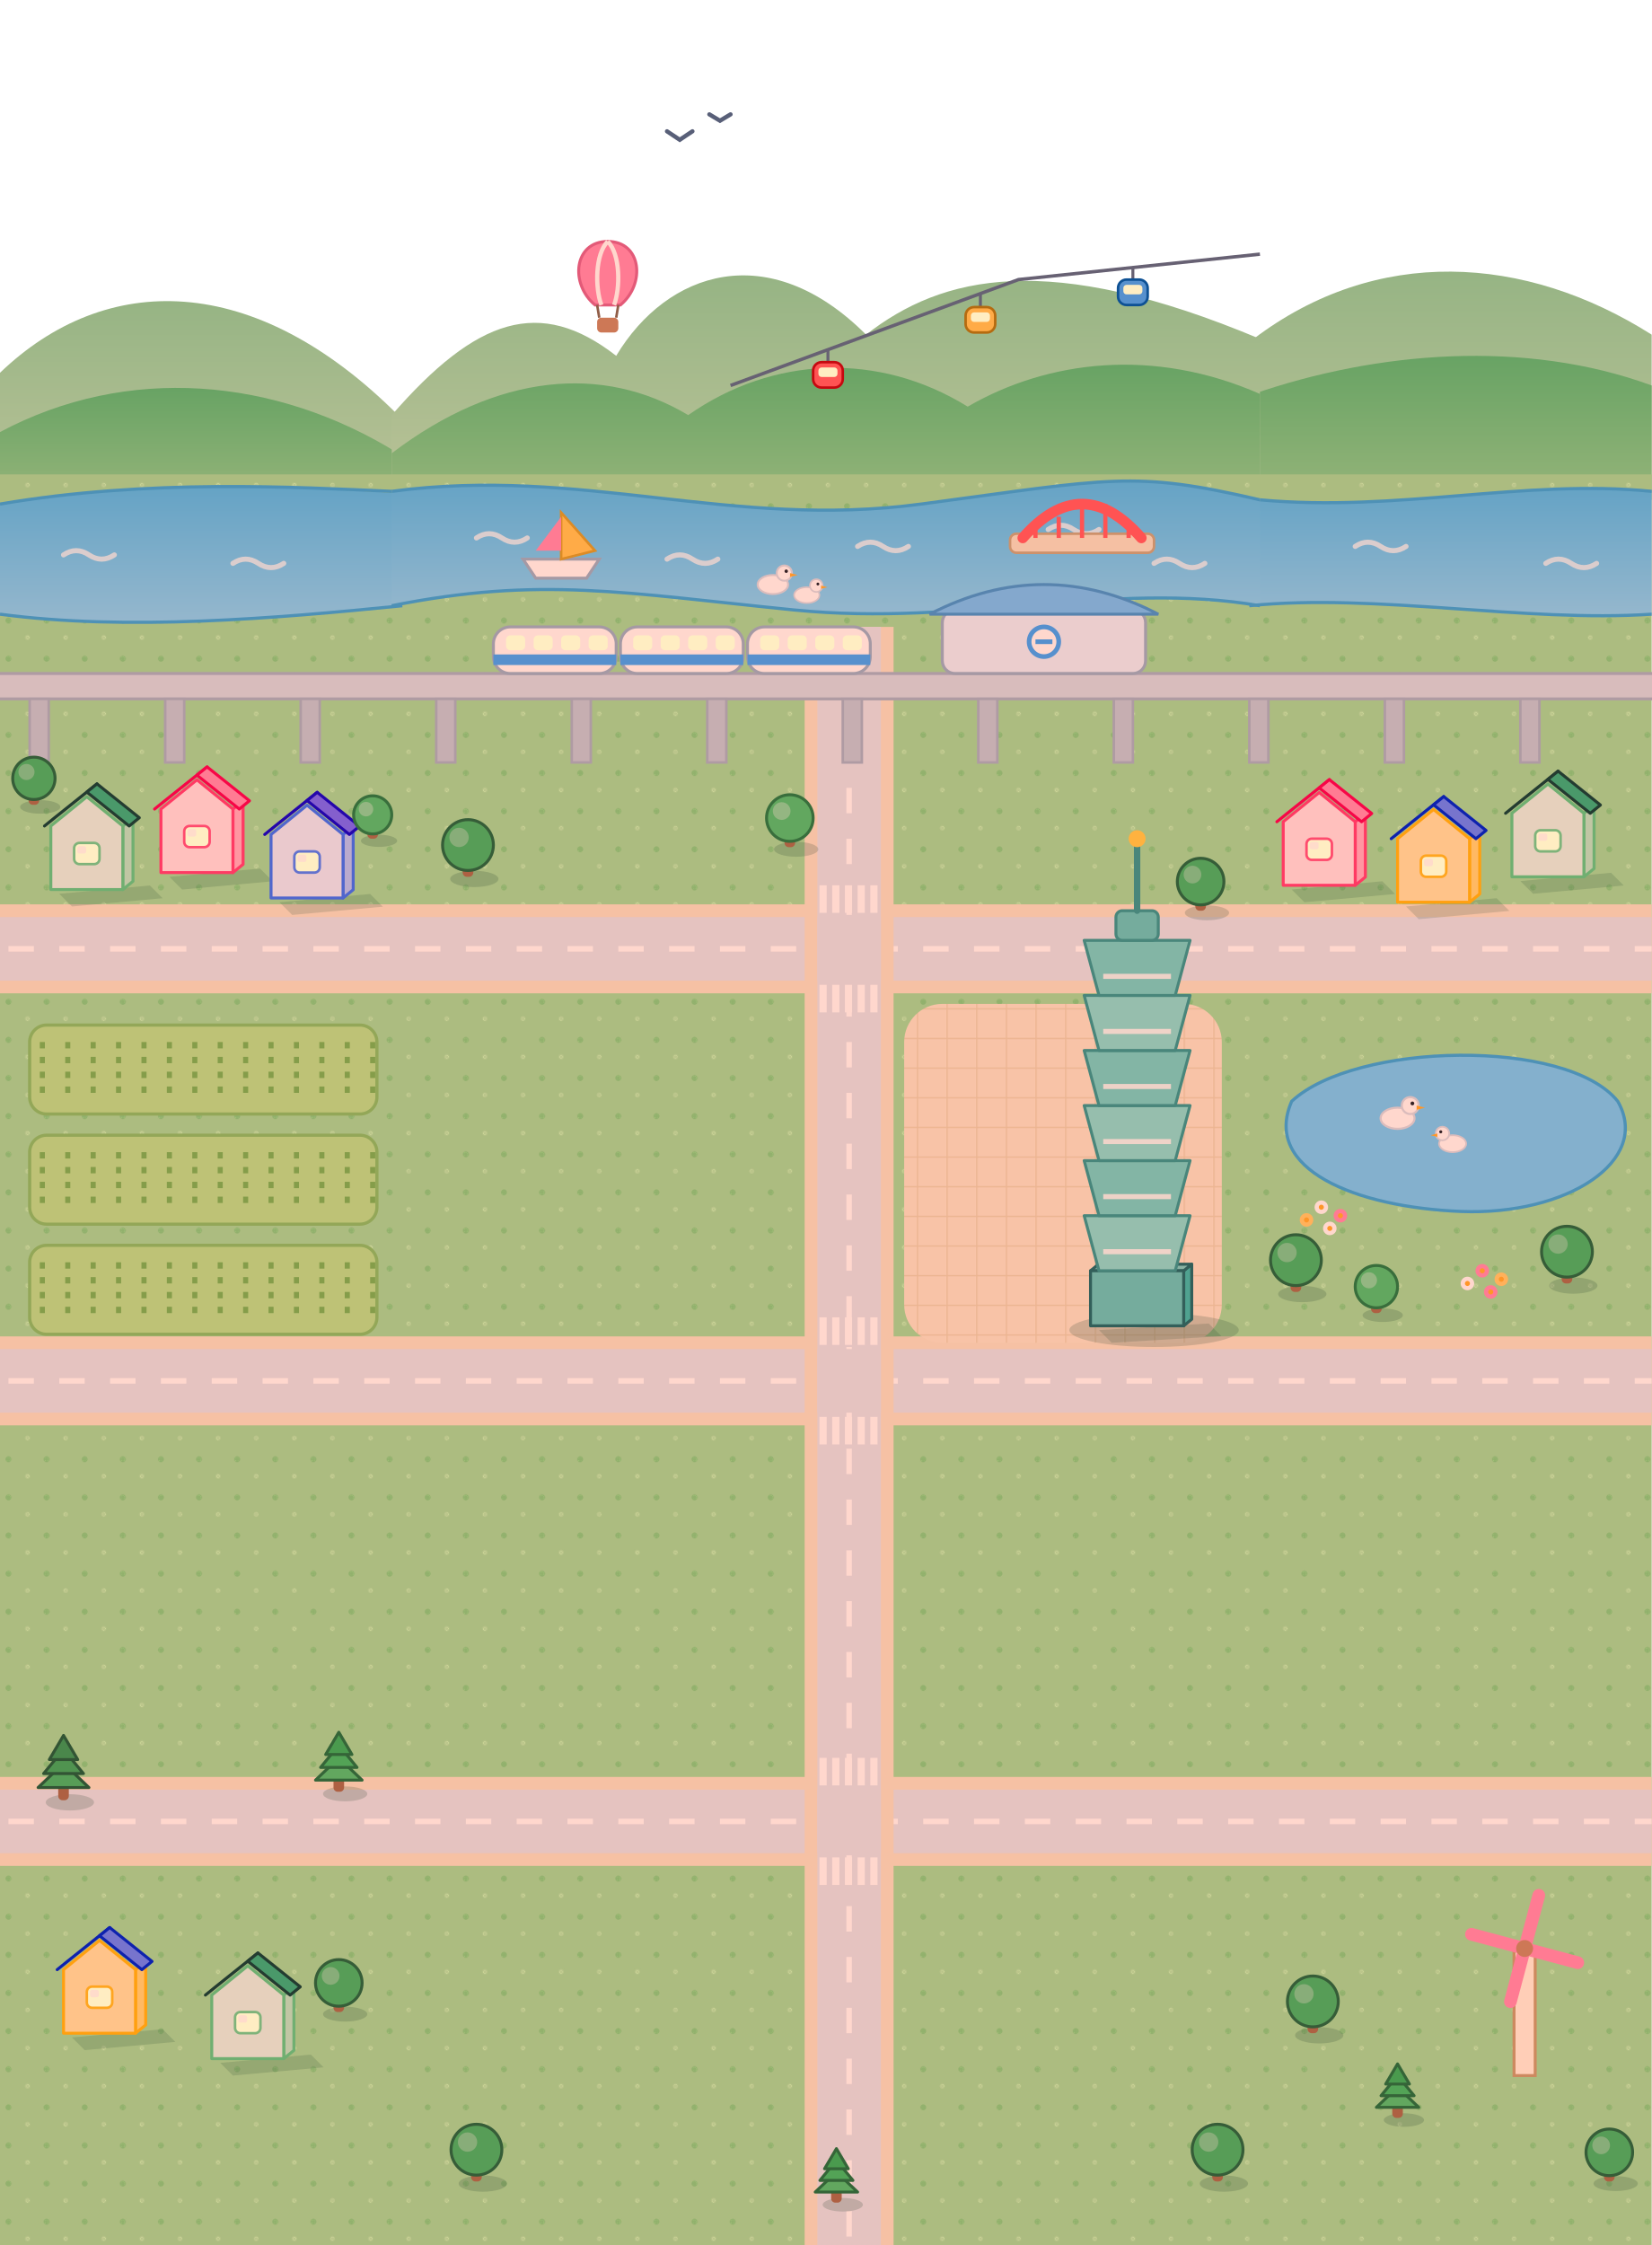
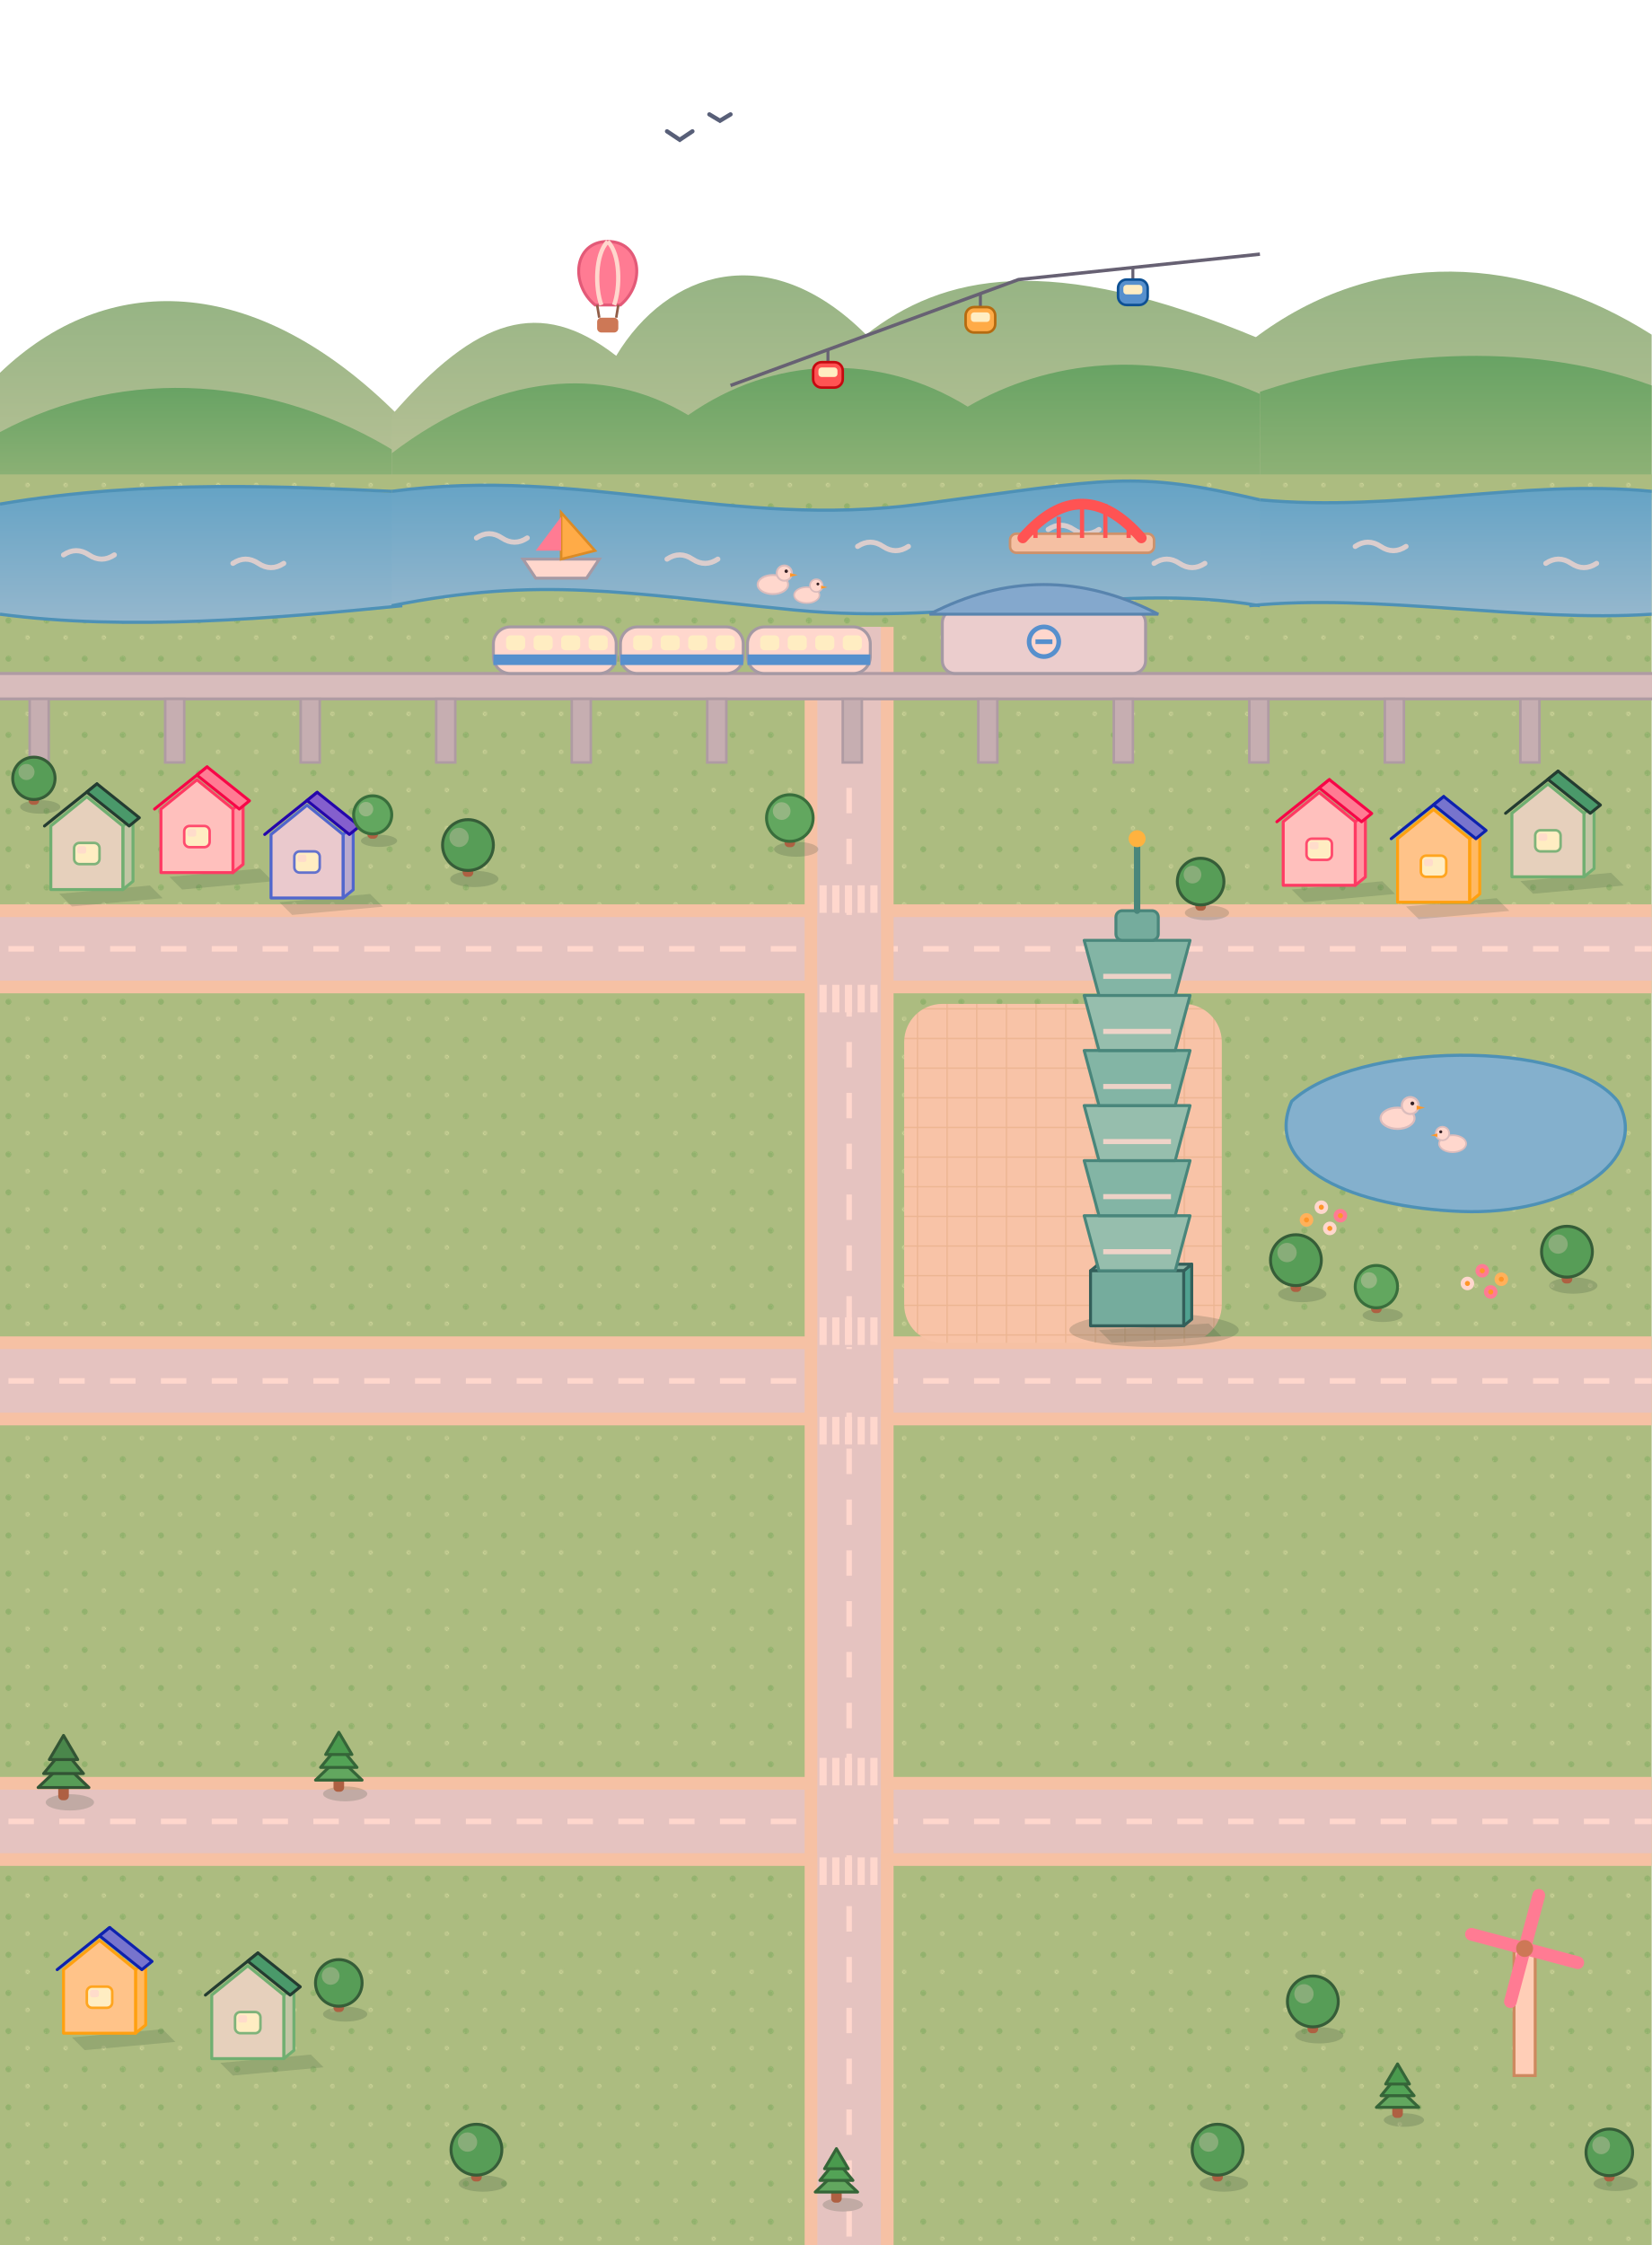
<svg xmlns="http://www.w3.org/2000/svg" width="780" height="1060" viewBox="0 0 780 1060">
  <defs>
    <linearGradient id="mtB" x1="0" y1="0" x2="0" y2="1">
      <stop offset="0" stop-color="#96B484" />
      <stop offset="1" stop-color="#BAC297" />
    </linearGradient>
    <linearGradient id="mtF" x1="0" y1="0" x2="0" y2="1">
      <stop offset="0" stop-color="#68A364" />
      <stop offset="1" stop-color="#95B479" />
    </linearGradient>
    <linearGradient id="river" x1="0" y1="0" x2="0" y2="1">
      <stop offset="0" stop-color="#65A3C5" />
      <stop offset="1" stop-color="#95B7CD" />
    </linearGradient>
    <pattern id="grassdots" width="18" height="18" patternUnits="userSpaceOnUse">
      <circle cx="4" cy="5" r="1.4" fill="#92B16D" />
      <circle cx="13" cy="13" r="1.2" fill="#BBC58B" />
    </pattern>
    <pattern id="tiles" width="14" height="14" patternUnits="userSpaceOnUse">
      <rect width="14" height="14" fill="#F8C3A7" />
      <path d="M0 0H14M0 0V14" stroke="#ECB592" stroke-width="1.2" />
    </pattern>
  </defs>
  <path d="M0 176 C 50 128, 120 128, 188 196 L188 232 L0 232 Z" fill="url(#mtB)" />
  <path d="M592 160 C 650 116, 720 120, 780 158 L780 232 L592 232 Z" fill="url(#mtB)" />
  <path d="M0 204 C 60 172, 130 178, 188 214 L188 236 L0 236 Z" fill="url(#mtF)" />
  <path d="M592 186 C 650 166, 720 160, 780 182 L780 236 L592 236 Z" fill="url(#mtF)" />
  <g transform="translate(195 0)">
    <path d="M-10 196 C 30 150, 60 140, 96 168 C 120 128, 168 112, 214 158 C 250 130, 300 118, 400 160 L400 230 L-10 230 Z" fill="url(#mtB)" />
    <path d="M-10 214 C 40 176, 90 172, 130 196 C 170 168, 220 166, 262 192 C 300 170, 350 164, 400 186 L400 236 L-10 236 Z" fill="url(#mtF)" />
    <path d="M150 182 L 286 132 L 400 120" stroke="#676173" stroke-width="1.6" fill="none" />
    <path d="M196 165 v6" stroke="#676173" stroke-width="1.4" />
    <rect x="189" y="171" width="14" height="12" rx="4" fill="#FF5353" stroke="#C50910" stroke-width="1.2" />
    <rect x="191.5" y="173.5" width="9" height="4.5" rx="1.5" fill="#FFEDC2" />
    <path d="M268 139 v6" stroke="#676173" stroke-width="1.4" />
    <rect x="261" y="145" width="14" height="12" rx="4" fill="#FFAB47" stroke="#B56B10" stroke-width="1.2" />
    <rect x="263.5" y="147.5" width="9" height="4.5" rx="1.5" fill="#FFEDC2" />
    <path d="M340 126 v6" stroke="#676173" stroke-width="1.4" />
    <rect x="333" y="132" width="14" height="12" rx="4" fill="#5790CD" stroke="#0E5194" stroke-width="1.2" />
    <rect x="335.5" y="134.5" width="9" height="4.5" rx="1.5" fill="#FFEDC2" />
    <path d="M120 62 l6 4 6-4 M140 54 l5 3 5-3" stroke="#585F78" stroke-width="2" fill="none" stroke-linecap="round" />
    <g transform="translate(92 140)">
      <path d="M0 -26 C 16 -26, 18 -6, 6 4 L -6 4 C -18 -6, -16 -26, 0 -26 Z" fill="#FF7B93" stroke="#E35A78" stroke-width="1.4" />
      <path d="M0 -26 C 6 -20, 6 -4, 3 4 M0 -26 C -6 -20, -6 -4, -3 4" stroke="#FFD7CD" stroke-width="2" fill="none" />
      <path d="M-5 4 L-4 10 M5 4 L4 10" stroke="#915D47" stroke-width="1.2" />
      <rect x="-5" y="10" width="10" height="7" rx="2" fill="#CD7856" />
    </g>
  </g>
  <rect x="0" y="224" width="780" height="836" fill="#ACBC80" />
  <rect x="0" y="224" width="780" height="836" fill="url(#grassdots)" />
  <path d="M0 238 C 70 226, 140 230, 190 233 L190 286 C 130 292, 60 298, 0 290 Z" fill="url(#river)" />
  <path d="M590 236 C 660 242, 720 226, 780 232 L780 290 C 720 294, 650 280, 590 286 Z" fill="url(#river)" />
  <g transform="translate(195 0)">
    <path d="M-10 232 C 80 220, 150 250, 240 238 S 340 222, 400 236 L400 286 C 330 274, 260 296, 180 288 S 60 272, -10 286 Z" fill="url(#river)" />
  </g>
  <path d="M0 238 C 70 226, 140 230, 185 232" stroke="#4E91B6" stroke-width="1.5" fill="none" />
  <path d="M595 236 C 660 242, 720 226, 780 232" stroke="#4E91B6" stroke-width="1.5" fill="none" />
  <g transform="translate(195 0)">
    <path d="M-10 232 C 80 220, 150 250, 240 238 S 340 222, 400 236" stroke="#4E91B6" stroke-width="1.5" fill="none" />
    <path d="M400 286 C 330 274, 260 296, 180 288 S 60 272, -10 286" stroke="#4E91B6" stroke-width="1.5" fill="none" />
  </g>
  <path d="M0 290 C 60 298, 130 292, 190 286" stroke="#4E91B6" stroke-width="1.5" fill="none" />
  <path d="M590 286 C 650 280, 720 294, 780 290" stroke="#4E91B6" stroke-width="1.5" fill="none" />
  <path d="M30 262 q6 -4 12 0 t12 0" stroke="#DBCDCD" stroke-width="2.4" fill="none" stroke-linecap="round" />
  <path d="M110 266 q6 -4 12 0 t12 0" stroke="#DBCDCD" stroke-width="2.4" fill="none" stroke-linecap="round" />
  <path d="M640 258 q6 -4 12 0 t12 0" stroke="#DBCDCD" stroke-width="2.4" fill="none" stroke-linecap="round" />
  <path d="M730 266 q6 -4 12 0 t12 0" stroke="#DBCDCD" stroke-width="2.4" fill="none" stroke-linecap="round" />
  <g transform="translate(195 0)">
    <path d="M30 254 q6 -4 12 0 t12 0" stroke="#DBCDCD" stroke-width="2.4" fill="none" stroke-linecap="round" />
    <path d="M120 264 q6 -4 12 0 t12 0" stroke="#DBCDCD" stroke-width="2.4" fill="none" stroke-linecap="round" />
    <path d="M210 258 q6 -4 12 0 t12 0" stroke="#DBCDCD" stroke-width="2.4" fill="none" stroke-linecap="round" />
    <path d="M300 250 q6 -4 12 0 t12 0" stroke="#DBCDCD" stroke-width="2.4" fill="none" stroke-linecap="round" />
    <path d="M350 266 q6 -4 12 0 t12 0" stroke="#DBCDCD" stroke-width="2.4" fill="none" stroke-linecap="round" />
    <g transform="translate(286 230)">
      <rect x="-4" y="22" width="68" height="9" rx="3" fill="#F5C0A3" stroke="#CD916B" stroke-width="1.2" />
      <path d="M2 24 Q30 -8 58 24" stroke="#FF5353" stroke-width="5" fill="none" stroke-linecap="round" />
      <path d="M8 24 V18" stroke="#FF5353" stroke-width="2" />
      <path d="M19 24 V14" stroke="#FF5353" stroke-width="2" />
      <path d="M30 24 V8" stroke="#FF5353" stroke-width="2" />
      <path d="M41 24 V8" stroke="#FF5353" stroke-width="2" />
      <path d="M52 24 V18" stroke="#FF5353" stroke-width="2" />
    </g>
    <g transform="translate(70 270)">
      <path d="M-18 -6 h36 l-6 9 h-24 z" fill="#FFD7CD" stroke="#A599A4" stroke-width="1.4" />
      <path d="M0 -6 V-28 L 16 -10 Z" fill="#FFAB47" stroke="#DC8B25" stroke-width="1.2" />
      <path d="M0 -26 L-12 -10 H0" fill="#FF7B93" />
    </g>
    <g transform="translate(170 276) scale(0.9 0.9)">
      <ellipse cx="0" cy="0" rx="8" ry="5" fill="#FFD7CD" stroke="#DBBCBC" stroke-width="1" />
      <circle cx="6" cy="-6" r="4" fill="#FFD7CD" stroke="#DBBCBC" stroke-width="1" />
      <path d="M9 -6 l4 1 -4 1 z" fill="#FF9628" />
      <circle cx="7" cy="-7" r="0.9" fill="#362125" />
    </g>
    <g transform="translate(186 281) scale(0.75 0.75)">
      <ellipse cx="0" cy="0" rx="8" ry="5" fill="#FFD7CD" stroke="#DBBCBC" stroke-width="1" />
      <circle cx="6" cy="-6" r="4" fill="#FFD7CD" stroke="#DBBCBC" stroke-width="1" />
      <path d="M9 -6 l4 1 -4 1 z" fill="#FF9628" />
      <circle cx="7" cy="-7" r="0.9" fill="#362125" />
    </g>
  </g>
  <rect x="0" y="427.0" width="780" height="42" fill="#F6C1A4" />
  <rect x="0" y="433.0" width="780" height="30" fill="#E5C3C0" />
  <path d="M4 448 H16 M28 448 H40 M52 448 H64 M76 448 H88 M100 448 H112 M124 448 H136 M148 448 H160 M172 448 H184 M196 448 H208 M220 448 H232 M244 448 H256 M268 448 H280 M292 448 H304 M316 448 H328 M340 448 H352 M364 448 H376 M388 448 H400 M412 448 H424 M436 448 H448 M460 448 H472 M484 448 H496 M508 448 H520 M532 448 H544 M556 448 H568 M580 448 H592 M604 448 H616 M628 448 H640 M652 448 H664 M676 448 H688 M700 448 H712 M724 448 H736 M748 448 H760 M772 448 H780" stroke="#FFD7CD" stroke-width="2.6" fill="none" />
  <rect x="0" y="631.0" width="780" height="42" fill="#F6C1A4" />
  <rect x="0" y="637.0" width="780" height="30" fill="#E5C3C0" />
  <path d="M4 652 H16 M28 652 H40 M52 652 H64 M76 652 H88 M100 652 H112 M124 652 H136 M148 652 H160 M172 652 H184 M196 652 H208 M220 652 H232 M244 652 H256 M268 652 H280 M292 652 H304 M316 652 H328 M340 652 H352 M364 652 H376 M388 652 H400 M412 652 H424 M436 652 H448 M460 652 H472 M484 652 H496 M508 652 H520 M532 652 H544 M556 652 H568 M580 652 H592 M604 652 H616 M628 652 H640 M652 652 H664 M676 652 H688 M700 652 H712 M724 652 H736 M748 652 H760 M772 652 H780" stroke="#FFD7CD" stroke-width="2.6" fill="none" />
  <rect x="0" y="839.0" width="780" height="42" fill="#F6C1A4" />
  <rect x="0" y="845.0" width="780" height="30" fill="#E5C3C0" />
  <path d="M4 860 H16 M28 860 H40 M52 860 H64 M76 860 H88 M100 860 H112 M124 860 H136 M148 860 H160 M172 860 H184 M196 860 H208 M220 860 H232 M244 860 H256 M268 860 H280 M292 860 H304 M316 860 H328 M340 860 H352 M364 860 H376 M388 860 H400 M412 860 H424 M436 860 H448 M460 860 H472 M484 860 H496 M508 860 H520 M532 860 H544 M556 860 H568 M580 860 H592 M604 860 H616 M628 860 H640 M652 860 H664 M676 860 H688 M700 860 H712 M724 860 H736 M748 860 H760 M772 860 H780" stroke="#FFD7CD" stroke-width="2.6" fill="none" />
  <rect x="380" y="296" width="42" height="764" fill="#F6C1A4" />
  <rect x="386" y="296" width="30" height="764" fill="#E5C3C0" />
  <path d="M401 300 V312 M401 324 V336 M401 348 V360 M401 372 V384 M401 396 V408 M401 420 V432 M401 444 V456 M401 468 V480 M401 492 V504 M401 516 V528 M401 540 V552 M401 564 V576 M401 588 V600 M401 612 V624 M401 636 V648 M401 660 V672 M401 684 V696 M401 708 V720 M401 732 V744 M401 756 V768 M401 780 V792 M401 804 V816 M401 828 V840 M401 852 V864 M401 876 V888 M401 900 V912 M401 924 V936 M401 948 V960 M401 972 V984 M401 996 V1008 M401 1020 V1032 M401 1044 V1056" stroke="#FFD7CD" stroke-width="2.6" fill="none" />
  <g transform="translate(195 0)">
    <rect x="191" y="433" width="30" height="30" fill="#E5C3C0" />
    <rect x="192" y="418" width="3.4" height="13" fill="#FFD7CD" />
    <rect x="192" y="465" width="3.4" height="13" fill="#FFD7CD" />
    <rect x="198" y="418" width="3.4" height="13" fill="#FFD7CD" />
    <rect x="198" y="465" width="3.4" height="13" fill="#FFD7CD" />
    <rect x="204" y="418" width="3.4" height="13" fill="#FFD7CD" />
    <rect x="204" y="465" width="3.4" height="13" fill="#FFD7CD" />
    <rect x="210" y="418" width="3.4" height="13" fill="#FFD7CD" />
    <rect x="210" y="465" width="3.4" height="13" fill="#FFD7CD" />
    <rect x="216" y="418" width="3.4" height="13" fill="#FFD7CD" />
    <rect x="216" y="465" width="3.4" height="13" fill="#FFD7CD" />
    <rect x="191" y="637" width="30" height="30" fill="#E5C3C0" />
    <rect x="192" y="622" width="3.4" height="13" fill="#FFD7CD" />
    <rect x="192" y="669" width="3.4" height="13" fill="#FFD7CD" />
    <rect x="198" y="622" width="3.4" height="13" fill="#FFD7CD" />
    <rect x="198" y="669" width="3.4" height="13" fill="#FFD7CD" />
    <rect x="204" y="622" width="3.4" height="13" fill="#FFD7CD" />
    <rect x="204" y="669" width="3.4" height="13" fill="#FFD7CD" />
    <rect x="210" y="622" width="3.4" height="13" fill="#FFD7CD" />
    <rect x="210" y="669" width="3.4" height="13" fill="#FFD7CD" />
    <rect x="216" y="622" width="3.4" height="13" fill="#FFD7CD" />
    <rect x="216" y="669" width="3.4" height="13" fill="#FFD7CD" />
    <rect x="191" y="845" width="30" height="30" fill="#E5C3C0" />
    <rect x="192" y="830" width="3.4" height="13" fill="#FFD7CD" />
    <rect x="192" y="877" width="3.4" height="13" fill="#FFD7CD" />
    <rect x="198" y="830" width="3.4" height="13" fill="#FFD7CD" />
    <rect x="198" y="877" width="3.4" height="13" fill="#FFD7CD" />
    <rect x="204" y="830" width="3.4" height="13" fill="#FFD7CD" />
    <rect x="204" y="877" width="3.4" height="13" fill="#FFD7CD" />
    <rect x="210" y="830" width="3.4" height="13" fill="#FFD7CD" />
    <rect x="210" y="877" width="3.4" height="13" fill="#FFD7CD" />
    <rect x="216" y="830" width="3.4" height="13" fill="#FFD7CD" />
    <rect x="216" y="877" width="3.4" height="13" fill="#FFD7CD" />
    <rect x="232" y="474" width="150" height="160" rx="18" fill="url(#tiles)" />
  </g>
  <rect x="-10" y="318" width="800" height="12" rx="3" fill="#D8BCBC" stroke="#AF9BA3" stroke-width="1.4" />
  <rect x="14" y="330" width="9" height="30" fill="#C6AEB1" stroke="#AF9BA3" stroke-width="1.2" />
  <rect x="78" y="330" width="9" height="30" fill="#C6AEB1" stroke="#AF9BA3" stroke-width="1.2" />
  <rect x="142" y="330" width="9" height="30" fill="#C6AEB1" stroke="#AF9BA3" stroke-width="1.2" />
  <rect x="206" y="330" width="9" height="30" fill="#C6AEB1" stroke="#AF9BA3" stroke-width="1.2" />
  <rect x="270" y="330" width="9" height="30" fill="#C6AEB1" stroke="#AF9BA3" stroke-width="1.2" />
  <rect x="334" y="330" width="9" height="30" fill="#C6AEB1" stroke="#AF9BA3" stroke-width="1.2" />
  <rect x="398" y="330" width="9" height="30" fill="#C6AEB1" stroke="#AF9BA3" stroke-width="1.2" />
  <rect x="462" y="330" width="9" height="30" fill="#C6AEB1" stroke="#AF9BA3" stroke-width="1.2" />
  <rect x="526" y="330" width="9" height="30" fill="#C6AEB1" stroke="#AF9BA3" stroke-width="1.2" />
  <rect x="590" y="330" width="9" height="30" fill="#C6AEB1" stroke="#AF9BA3" stroke-width="1.2" />
  <rect x="654" y="330" width="9" height="30" fill="#C6AEB1" stroke="#AF9BA3" stroke-width="1.2" />
  <rect x="718" y="330" width="9" height="30" fill="#C6AEB1" stroke="#AF9BA3" stroke-width="1.2" />
  <g transform="translate(195 0)">
    <rect x="38" y="296" width="58" height="22" rx="8" fill="#FFD7CD" stroke="#A599A4" stroke-width="1.4" />
    <rect x="38" y="309" width="58" height="5" fill="#5790CD" />
    <rect x="44" y="300" width="9" height="7" rx="2" fill="#FFEDC2" />
    <rect x="57" y="300" width="9" height="7" rx="2" fill="#FFEDC2" />
    <rect x="70" y="300" width="9" height="7" rx="2" fill="#FFEDC2" />
    <rect x="83" y="300" width="9" height="7" rx="2" fill="#FFEDC2" />
    <rect x="98" y="296" width="58" height="22" rx="8" fill="#FFD7CD" stroke="#A599A4" stroke-width="1.4" />
    <rect x="98" y="309" width="58" height="5" fill="#5790CD" />
    <rect x="104" y="300" width="9" height="7" rx="2" fill="#FFEDC2" />
    <rect x="117" y="300" width="9" height="7" rx="2" fill="#FFEDC2" />
    <rect x="130" y="300" width="9" height="7" rx="2" fill="#FFEDC2" />
    <rect x="143" y="300" width="9" height="7" rx="2" fill="#FFEDC2" />
    <rect x="158" y="296" width="58" height="22" rx="8" fill="#FFD7CD" stroke="#A599A4" stroke-width="1.4" />
    <rect x="158" y="309" width="58" height="5" fill="#5790CD" />
    <rect x="164" y="300" width="9" height="7" rx="2" fill="#FFEDC2" />
    <rect x="177" y="300" width="9" height="7" rx="2" fill="#FFEDC2" />
    <rect x="190" y="300" width="9" height="7" rx="2" fill="#FFEDC2" />
    <rect x="203" y="300" width="9" height="7" rx="2" fill="#FFEDC2" />
    <rect x="250" y="288" width="96" height="30" rx="6" fill="#EBCDCD" stroke="#A599A4" stroke-width="1.4" />
    <path d="M244 290 Q298 262 352 290 Z" fill="#84A8CD" stroke="#5884AE" stroke-width="1.4" />
    <circle cx="298" cy="303" r="7" fill="#FFD7CD" stroke="#5790CD" stroke-width="2.2" />
    <path d="M294 303 h8" stroke="#5790CD" stroke-width="2.2" />
  </g>
  <g transform="translate(195 0)">
    <ellipse cx="29" cy="415" rx="11.4" ry="3.84" fill="rgba(30,60,40,.18)" />
    <rect x="23.5" y="403.2" width="5" height="10.8" rx="2" fill="#AE6042" />
    <circle cx="26" cy="399.0" r="12" fill="#579D57" stroke="#365D38" stroke-width="1.4" />
    <circle cx="21.8" cy="395.4" r="4.56" fill="#88AD79" />
    <ellipse cx="181" cy="401" rx="10.45" ry="3.52" fill="rgba(30,60,40,.18)" />
    <rect x="175.5" y="390.1" width="5" height="9.9" rx="2" fill="#AE6042" />
    <circle cx="178" cy="386.25" r="11" fill="#62A75F" stroke="#396E3C" stroke-width="1.4" />
    <circle cx="174.15" cy="382.95" r="4.18" fill="#94B682" />
    <ellipse cx="375" cy="431" rx="10.45" ry="3.52" fill="rgba(30,60,40,.18)" />
    <rect x="369.5" y="420.1" width="5" height="9.9" rx="2" fill="#AE6042" />
    <circle cx="372" cy="416.25" r="11" fill="#579D57" stroke="#365D38" stroke-width="1.4" />
    <circle cx="368.15" cy="412.95" r="4.18" fill="#88AD79" />
    <g transform="translate(320 626) scale(1.0) translate(-320 -626)">
      <ellipse cx="350" cy="628" rx="40" ry="8" fill="rgba(30,60,40,.18)" />
      <polygon points="324.0,628.0 375.8,624.9 381.8,630.9 330.0,634.0" fill="rgba(30,60,40,.16)" />
      <polygon points="364.0,626.0 367.8,622.9 367.8,596.9 364.0,600.0" fill="#50A290" stroke="#335F5A" stroke-width="1.4" stroke-linejoin="round" />
      <polygon points="320.0,600.0 364.0,600.0 367.8,596.9 323.8,596.9" fill="#8AB3A4" stroke="#335F5A" stroke-width="1.4" stroke-linejoin="round" />
      <polygon points="320.0,626.0 364.0,626.0 364.0,600.0 320.0,600.0" fill="#75AC9D" stroke="#335F5A" stroke-width="1.4" stroke-linejoin="round" />
      <polygon points="324.0,600.0 360.0,600.0 367.0,574.0 317.0,574.0" fill="#96BEAD" stroke="#49867B" stroke-width="1.4" stroke-linejoin="round" />
      <path d="M326 591 H358" stroke="#FFD7CD" stroke-width="2.4" opacity=".85" />
      <polygon points="324.0,574.0 360.0,574.0 367.0,548.0 317.0,548.0" fill="#83B5A5" stroke="#49867B" stroke-width="1.4" stroke-linejoin="round" />
      <path d="M326 565 H358" stroke="#FFD7CD" stroke-width="2.4" opacity=".85" />
      <polygon points="324.0,548.0 360.0,548.0 367.0,522.0 317.0,522.0" fill="#96BEAD" stroke="#49867B" stroke-width="1.4" stroke-linejoin="round" />
      <path d="M326 539 H358" stroke="#FFD7CD" stroke-width="2.4" opacity=".85" />
      <polygon points="324.0,522.0 360.0,522.0 367.0,496.0 317.0,496.0" fill="#83B5A5" stroke="#49867B" stroke-width="1.4" stroke-linejoin="round" />
      <path d="M326 513 H358" stroke="#FFD7CD" stroke-width="2.4" opacity=".85" />
      <polygon points="324.0,496.0 360.0,496.0 367.0,470.0 317.0,470.0" fill="#96BEAD" stroke="#49867B" stroke-width="1.4" stroke-linejoin="round" />
      <path d="M326 487 H358" stroke="#FFD7CD" stroke-width="2.4" opacity=".85" />
      <polygon points="324.0,470.0 360.0,470.0 367.0,444.0 317.0,444.0" fill="#83B5A5" stroke="#49867B" stroke-width="1.4" stroke-linejoin="round" />
      <path d="M326 461 H358" stroke="#FFD7CD" stroke-width="2.4" opacity=".85" />
      <rect x="332" y="430" width="20" height="14" rx="3" fill="#75AC9D" stroke="#49867B" stroke-width="1.4" />
      <path d="M342 430 V398" stroke="#49867B" stroke-width="3" stroke-linecap="round" />
      <circle cx="342" cy="396" r="4" fill="#FFB23F" />
    </g>
    <ellipse cx="33" cy="1031" rx="11.4" ry="3.84" fill="rgba(30,60,40,.18)" />
    <rect x="27.5" y="1019.2" width="5" height="10.8" rx="2" fill="#AE6042" />
    <circle cx="30" cy="1015.0" r="12" fill="#579D57" stroke="#365D38" stroke-width="1.4" />
    <circle cx="25.8" cy="1011.4" r="4.56" fill="#88AD79" />
    <ellipse cx="203" cy="1041" rx="9.5" ry="3.2" fill="rgba(30,60,40,.18)" />
    <rect x="197.5" y="1034.0" width="5" height="6.0" rx="2" fill="#AE6042" />
    <polygon points="190.0,1035.0 210.0,1035.0 200.0,1025.5" fill="#62A75F" stroke="#356538" stroke-width="1.4" stroke-linejoin="round" />
    <polygon points="192.2,1029.5 207.8,1029.5 200.0,1020.0" fill="#53A356" stroke="#356538" stroke-width="1.4" stroke-linejoin="round" />
    <polygon points="194.4,1024.0 205.6,1024.0 200.0,1014.5" fill="#4A9A4E" stroke="#356538" stroke-width="1.4" stroke-linejoin="round" />
    <ellipse cx="383" cy="1031" rx="11.4" ry="3.84" fill="rgba(30,60,40,.18)" />
    <rect x="377.5" y="1019.2" width="5" height="10.8" rx="2" fill="#AE6042" />
    <circle cx="380" cy="1015.0" r="12" fill="#579D57" stroke="#365D38" stroke-width="1.4" />
    <circle cx="375.8" cy="1011.4" r="4.56" fill="#88AD79" />
  </g>
  <polygon points="28.0,422.0 70.8,418.1 76.8,424.1 34.0,428.0" fill="rgba(30,60,40,.16)" />
  <polygon points="58.0,420.0 62.8,416.1 62.8,386.1 58.0,390.0" fill="#C1C6A4" stroke="#70AF71" stroke-width="1.4" stroke-linejoin="round" />
  <polygon points="21.0,390.0 41.0,374.0 45.8,370.1 25.8,386.1" fill="#3B7453" stroke="#243C31" stroke-width="1.4" stroke-linejoin="round" />
  <polygon points="41.0,374.0 61.0,390.0 65.8,386.1 45.8,370.1" fill="#4A996A" stroke="#243C31" stroke-width="1.4" stroke-linejoin="round" />
  <polygon points="24.0,420.0 58.0,420.0 58.0,390.0 41.0,376.2 24.0,390.0" fill="#E6D0BC" stroke="#70AF71" stroke-width="1.4" stroke-linejoin="round" />
  <rect x="35.0" y="398" width="12" height="10" rx="2.5" fill="#FFEDC2" stroke="#7FB37A" stroke-width="1.2" />
  <rect x="36.5" y="399.5" width="4.2" height="3.5" rx="1" fill="#FFD7CD" opacity=".75" />
  <polygon points="80.0,414.0 122.8,410.1 128.8,416.1 86.0,420.0" fill="rgba(30,60,40,.16)" />
  <polygon points="110.0,412.0 114.8,408.1 114.8,378.1 110.0,382.0" fill="#FF96A1" stroke="#FF3A63" stroke-width="1.4" stroke-linejoin="round" />
  <polygon points="73.0,382.0 93.0,366.0 97.8,362.1 77.8,378.1" fill="#FF4973" stroke="#F70647" stroke-width="1.4" stroke-linejoin="round" />
  <polygon points="93.0,366.0 113.0,382.0 117.8,378.1 97.8,362.1" fill="#FF7B93" stroke="#F70647" stroke-width="1.4" stroke-linejoin="round" />
  <polygon points="76.0,412.0 110.0,412.0 110.0,382.0 93.0,368.2 76.0,382.0" fill="#FFC0BD" stroke="#FF3A63" stroke-width="1.4" stroke-linejoin="round" />
  <rect x="87.0" y="390" width="12" height="10" rx="2.5" fill="#FFEDC2" stroke="#FF4B6E" stroke-width="1.2" />
  <rect x="88.5" y="391.5" width="4.2" height="3.5" rx="1" fill="#FFD7CD" opacity=".75" />
  <polygon points="132.0,426.0 174.8,422.1 180.8,428.1 138.0,432.0" fill="rgba(30,60,40,.16)" />
  <polygon points="162.0,424.0 166.8,420.1 166.8,390.1 162.0,394.0" fill="#BAAACD" stroke="#5066CD" stroke-width="1.4" stroke-linejoin="round" />
  <polygon points="125.0,394.0 145.0,378.0 149.8,374.1 129.8,390.1" fill="#502DCD" stroke="#2406AB" stroke-width="1.4" stroke-linejoin="round" />
  <polygon points="145.0,378.0 165.0,394.0 169.8,390.1 149.8,374.1" fill="#845FCD" stroke="#2406AB" stroke-width="1.4" stroke-linejoin="round" />
  <polygon points="128.0,424.0 162.0,424.0 162.0,394.0 145.0,380.2 128.0,394.0" fill="#EAC9CD" stroke="#5066CD" stroke-width="1.4" stroke-linejoin="round" />
  <rect x="139.0" y="402" width="12" height="10" rx="2.5" fill="#FFEDC2" stroke="#6372CD" stroke-width="1.2" />
  <rect x="140.5" y="403.5" width="4.2" height="3.5" rx="1" fill="#FFD7CD" opacity=".75" />
  <ellipse cx="19" cy="381" rx="9.5" ry="3.2" fill="rgba(30,60,40,.18)" />
  <rect x="13.5" y="371.0" width="5" height="9.0" rx="2" fill="#AE6042" />
  <circle cx="16" cy="367.5" r="10" fill="#579D57" stroke="#365D38" stroke-width="1.4" />
  <circle cx="12.5" cy="364.5" r="3.8" fill="#88AD79" />
  <ellipse cx="179" cy="397" rx="8.55" ry="2.88" fill="rgba(30,60,40,.18)" />
  <rect x="173.5" y="387.9" width="5" height="8.1" rx="2" fill="#AE6042" />
  <circle cx="176" cy="384.75" r="9" fill="#62A75F" stroke="#396E3C" stroke-width="1.4" />
  <circle cx="172.85" cy="382.05" r="3.42" fill="#94B682" />
-   <rect x="14" y="484" width="164" height="42" rx="8" fill="#BEC276" stroke="#93A758" stroke-width="1.5" />
-   <path d="M20 492 v26" stroke="#859D4A" stroke-width="2.4" stroke-dasharray="3 4" />
-   <path d="M32 492 v26" stroke="#859D4A" stroke-width="2.4" stroke-dasharray="3 4" />
-   <path d="M44 492 v26" stroke="#859D4A" stroke-width="2.4" stroke-dasharray="3 4" />
-   <path d="M56 492 v26" stroke="#859D4A" stroke-width="2.4" stroke-dasharray="3 4" />
-   <path d="M68 492 v26" stroke="#859D4A" stroke-width="2.4" stroke-dasharray="3 4" />
-   <path d="M80 492 v26" stroke="#859D4A" stroke-width="2.4" stroke-dasharray="3 4" />
-   <path d="M92 492 v26" stroke="#859D4A" stroke-width="2.4" stroke-dasharray="3 4" />
-   <path d="M104 492 v26" stroke="#859D4A" stroke-width="2.4" stroke-dasharray="3 4" />
-   <path d="M116 492 v26" stroke="#859D4A" stroke-width="2.4" stroke-dasharray="3 4" />
-   <path d="M128 492 v26" stroke="#859D4A" stroke-width="2.4" stroke-dasharray="3 4" />
-   <path d="M140 492 v26" stroke="#859D4A" stroke-width="2.4" stroke-dasharray="3 4" />
-   <path d="M152 492 v26" stroke="#859D4A" stroke-width="2.4" stroke-dasharray="3 4" />
-   <path d="M164 492 v26" stroke="#859D4A" stroke-width="2.4" stroke-dasharray="3 4" />
-   <path d="M176 492 v26" stroke="#859D4A" stroke-width="2.4" stroke-dasharray="3 4" />
-   <rect x="14" y="536" width="164" height="42" rx="8" fill="#BEC276" stroke="#93A758" stroke-width="1.5" />
-   <path d="M20 544 v26" stroke="#859D4A" stroke-width="2.4" stroke-dasharray="3 4" />
-   <path d="M32 544 v26" stroke="#859D4A" stroke-width="2.4" stroke-dasharray="3 4" />
-   <path d="M44 544 v26" stroke="#859D4A" stroke-width="2.4" stroke-dasharray="3 4" />
-   <path d="M56 544 v26" stroke="#859D4A" stroke-width="2.4" stroke-dasharray="3 4" />
-   <path d="M68 544 v26" stroke="#859D4A" stroke-width="2.4" stroke-dasharray="3 4" />
-   <path d="M80 544 v26" stroke="#859D4A" stroke-width="2.4" stroke-dasharray="3 4" />
-   <path d="M92 544 v26" stroke="#859D4A" stroke-width="2.4" stroke-dasharray="3 4" />
-   <path d="M104 544 v26" stroke="#859D4A" stroke-width="2.4" stroke-dasharray="3 4" />
-   <path d="M116 544 v26" stroke="#859D4A" stroke-width="2.4" stroke-dasharray="3 4" />
-   <path d="M128 544 v26" stroke="#859D4A" stroke-width="2.4" stroke-dasharray="3 4" />
-   <path d="M140 544 v26" stroke="#859D4A" stroke-width="2.4" stroke-dasharray="3 4" />
-   <path d="M152 544 v26" stroke="#859D4A" stroke-width="2.4" stroke-dasharray="3 4" />
-   <path d="M164 544 v26" stroke="#859D4A" stroke-width="2.4" stroke-dasharray="3 4" />
-   <path d="M176 544 v26" stroke="#859D4A" stroke-width="2.4" stroke-dasharray="3 4" />
-   <rect x="14" y="588" width="164" height="42" rx="8" fill="#BEC276" stroke="#93A758" stroke-width="1.5" />
-   <path d="M20 596 v26" stroke="#859D4A" stroke-width="2.4" stroke-dasharray="3 4" />
-   <path d="M32 596 v26" stroke="#859D4A" stroke-width="2.4" stroke-dasharray="3 4" />
-   <path d="M44 596 v26" stroke="#859D4A" stroke-width="2.4" stroke-dasharray="3 4" />
-   <path d="M56 596 v26" stroke="#859D4A" stroke-width="2.4" stroke-dasharray="3 4" />
-   <path d="M68 596 v26" stroke="#859D4A" stroke-width="2.4" stroke-dasharray="3 4" />
-   <path d="M80 596 v26" stroke="#859D4A" stroke-width="2.4" stroke-dasharray="3 4" />
-   <path d="M92 596 v26" stroke="#859D4A" stroke-width="2.4" stroke-dasharray="3 4" />
-   <path d="M104 596 v26" stroke="#859D4A" stroke-width="2.4" stroke-dasharray="3 4" />
-   <path d="M116 596 v26" stroke="#859D4A" stroke-width="2.4" stroke-dasharray="3 4" />
-   <path d="M128 596 v26" stroke="#859D4A" stroke-width="2.4" stroke-dasharray="3 4" />
-   <path d="M140 596 v26" stroke="#859D4A" stroke-width="2.4" stroke-dasharray="3 4" />
-   <path d="M152 596 v26" stroke="#859D4A" stroke-width="2.4" stroke-dasharray="3 4" />
-   <path d="M164 596 v26" stroke="#859D4A" stroke-width="2.4" stroke-dasharray="3 4" />
-   <path d="M176 596 v26" stroke="#859D4A" stroke-width="2.4" stroke-dasharray="3 4" />
  <ellipse cx="33" cy="851" rx="11.4" ry="3.84" fill="rgba(30,60,40,.18)" />
  <rect x="27.5" y="842.8" width="5" height="7.2" rx="2" fill="#AE6042" />
  <polygon points="18.0,844.0 42.0,844.0 30.0,832.6" fill="#579D57" stroke="#325434" stroke-width="1.4" stroke-linejoin="round" />
  <polygon points="20.6,837.4 39.4,837.4 30.0,826.0" fill="#509350" stroke="#325434" stroke-width="1.4" stroke-linejoin="round" />
  <polygon points="23.3,830.8 36.7,830.8 30.0,819.4" fill="#4A874B" stroke="#325434" stroke-width="1.4" stroke-linejoin="round" />
  <ellipse cx="163" cy="847" rx="10.45" ry="3.52" fill="rgba(30,60,40,.18)" />
  <rect x="157.5" y="839.4" width="5" height="6.6" rx="2" fill="#AE6042" />
  <polygon points="149.0,840.5 171.0,840.5 160.0,830.0" fill="#62A75F" stroke="#356538" stroke-width="1.4" stroke-linejoin="round" />
  <polygon points="151.4,834.5 168.6,834.5 160.0,824.0" fill="#53A356" stroke="#356538" stroke-width="1.4" stroke-linejoin="round" />
  <polygon points="153.8,828.4 166.2,828.4 160.0,817.9" fill="#4A9A4E" stroke="#356538" stroke-width="1.4" stroke-linejoin="round" />
  <polygon points="34.0,962.0 76.8,958.1 82.8,964.1 40.0,968.0" fill="rgba(30,60,40,.16)" />
  <polygon points="64.0,960.0 68.8,956.1 68.8,926.1 64.0,930.0" fill="#FFB963" stroke="#FFA010" stroke-width="1.4" stroke-linejoin="round" />
  <polygon points="27.0,930.0 47.0,914.0 51.8,910.1 31.8,926.1" fill="#3E4ACD" stroke="#0E22AE" stroke-width="1.4" stroke-linejoin="round" />
  <polygon points="47.0,914.0 67.0,930.0 71.8,926.1 51.8,910.1" fill="#7774CD" stroke="#0E22AE" stroke-width="1.4" stroke-linejoin="round" />
  <polygon points="30.0,960.0 64.0,960.0 64.0,930.0 47.0,916.2 30.0,930.0" fill="#FFC389" stroke="#FFA010" stroke-width="1.4" stroke-linejoin="round" />
  <rect x="41.0" y="938" width="12" height="10" rx="2.5" fill="#FFEDC2" stroke="#FFA51F" stroke-width="1.2" />
  <rect x="42.5" y="939.5" width="4.2" height="3.5" rx="1" fill="#FFD7CD" opacity=".75" />
  <polygon points="104.0,974.0 146.8,970.1 152.8,976.1 110.0,980.0" fill="rgba(30,60,40,.16)" />
  <polygon points="134.0,972.0 138.8,968.1 138.8,938.1 134.0,942.0" fill="#C1C6A4" stroke="#70AF71" stroke-width="1.4" stroke-linejoin="round" />
  <polygon points="97.0,942.0 117.0,926.0 121.8,922.1 101.8,938.1" fill="#3B7453" stroke="#243C31" stroke-width="1.4" stroke-linejoin="round" />
  <polygon points="117.0,926.0 137.0,942.0 141.8,938.1 121.8,922.1" fill="#4A996A" stroke="#243C31" stroke-width="1.4" stroke-linejoin="round" />
  <polygon points="100.0,972.0 134.0,972.0 134.0,942.0 117.0,928.2 100.0,942.0" fill="#E6D0BC" stroke="#70AF71" stroke-width="1.4" stroke-linejoin="round" />
  <rect x="111.0" y="950" width="12" height="10" rx="2.5" fill="#FFEDC2" stroke="#7FB37A" stroke-width="1.2" />
  <rect x="112.5" y="951.5" width="4.2" height="3.5" rx="1" fill="#FFD7CD" opacity=".75" />
  <ellipse cx="163" cy="951" rx="10.45" ry="3.52" fill="rgba(30,60,40,.18)" />
  <rect x="157.5" y="940.1" width="5" height="9.9" rx="2" fill="#AE6042" />
  <circle cx="160" cy="936.25" r="11" fill="#579D57" stroke="#365D38" stroke-width="1.4" />
  <circle cx="156.15" cy="932.95" r="4.18" fill="#88AD79" />
  <polygon points="610.0,420.0 652.8,416.1 658.8,422.1 616.0,426.0" fill="rgba(30,60,40,.16)" />
  <polygon points="640.0,418.0 644.8,414.1 644.8,384.1 640.0,388.0" fill="#FF96A1" stroke="#FF3A63" stroke-width="1.4" stroke-linejoin="round" />
  <polygon points="603.0,388.0 623.0,372.0 627.8,368.1 607.8,384.1" fill="#FF4973" stroke="#F70647" stroke-width="1.4" stroke-linejoin="round" />
  <polygon points="623.0,372.0 643.0,388.0 647.8,384.1 627.8,368.1" fill="#FF7B93" stroke="#F70647" stroke-width="1.4" stroke-linejoin="round" />
  <polygon points="606.0,418.0 640.0,418.0 640.0,388.0 623.0,374.2 606.0,388.0" fill="#FFC0BD" stroke="#FF3A63" stroke-width="1.4" stroke-linejoin="round" />
  <rect x="617.0" y="396" width="12" height="10" rx="2.5" fill="#FFEDC2" stroke="#FF4B6E" stroke-width="1.2" />
  <rect x="618.5" y="397.5" width="4.2" height="3.5" rx="1" fill="#FFD7CD" opacity=".75" />
  <polygon points="664.0,428.0 706.8,424.1 712.8,430.1 670.0,434.0" fill="rgba(30,60,40,.16)" />
  <polygon points="694.0,426.0 698.8,422.1 698.8,392.1 694.0,396.0" fill="#FFB963" stroke="#FFA010" stroke-width="1.4" stroke-linejoin="round" />
  <polygon points="657.0,396.0 677.0,380.0 681.8,376.1 661.8,392.1" fill="#3E4ACD" stroke="#0E22AE" stroke-width="1.4" stroke-linejoin="round" />
  <polygon points="677.0,380.0 697.0,396.0 701.8,392.1 681.8,376.1" fill="#7774CD" stroke="#0E22AE" stroke-width="1.4" stroke-linejoin="round" />
  <polygon points="660.0,426.0 694.0,426.0 694.0,396.0 677.0,382.2 660.0,396.0" fill="#FFC389" stroke="#FFA010" stroke-width="1.4" stroke-linejoin="round" />
  <rect x="671.0" y="404" width="12" height="10" rx="2.5" fill="#FFEDC2" stroke="#FFA51F" stroke-width="1.2" />
  <rect x="672.5" y="405.5" width="4.2" height="3.5" rx="1" fill="#FFD7CD" opacity=".75" />
  <polygon points="718.0,416.0 760.8,412.1 766.8,418.1 724.0,422.0" fill="rgba(30,60,40,.16)" />
  <polygon points="748.0,414.0 752.8,410.1 752.8,380.1 748.0,384.0" fill="#C1C6A4" stroke="#70AF71" stroke-width="1.4" stroke-linejoin="round" />
  <polygon points="711.0,384.0 731.0,368.0 735.8,364.1 715.8,380.1" fill="#3B7453" stroke="#243C31" stroke-width="1.4" stroke-linejoin="round" />
  <polygon points="731.0,368.0 751.0,384.0 755.8,380.1 735.8,364.1" fill="#4A996A" stroke="#243C31" stroke-width="1.4" stroke-linejoin="round" />
  <polygon points="714.0,414.0 748.0,414.0 748.0,384.0 731.0,370.2 714.0,384.0" fill="#E6D0BC" stroke="#70AF71" stroke-width="1.4" stroke-linejoin="round" />
  <rect x="725.0" y="392" width="12" height="10" rx="2.5" fill="#FFEDC2" stroke="#7FB37A" stroke-width="1.2" />
  <rect x="726.5" y="393.5" width="4.2" height="3.5" rx="1" fill="#FFD7CD" opacity=".75" />
  <path d="M610 520 C 640 492, 740 490, 764 520 C 780 548, 740 574, 690 572 C 640 570, 596 552, 610 520 Z" fill="#84B0CD" stroke="#4E91B6" stroke-width="1.5" />
  <g transform="translate(660 528) scale(1.0 1.0)">
    <ellipse cx="0" cy="0" rx="8" ry="5" fill="#FFD7CD" stroke="#DBBCBC" stroke-width="1" />
    <circle cx="6" cy="-6" r="4" fill="#FFD7CD" stroke="#DBBCBC" stroke-width="1" />
    <path d="M9 -6 l4 1 -4 1 z" fill="#FF9628" />
    <circle cx="7" cy="-7" r="0.9" fill="#362125" />
  </g>
  <g transform="translate(686 540) scale(-0.8 0.8)">
    <ellipse cx="0" cy="0" rx="8" ry="5" fill="#FFD7CD" stroke="#DBBCBC" stroke-width="1" />
    <circle cx="6" cy="-6" r="4" fill="#FFD7CD" stroke="#DBBCBC" stroke-width="1" />
    <path d="M9 -6 l4 1 -4 1 z" fill="#FF9628" />
    <circle cx="7" cy="-7" r="0.9" fill="#362125" />
  </g>
  <ellipse cx="615" cy="611" rx="11.4" ry="3.84" fill="rgba(30,60,40,.18)" />
  <rect x="609.5" y="599.2" width="5" height="10.8" rx="2" fill="#AE6042" />
  <circle cx="612" cy="595.0" r="12" fill="#579D57" stroke="#365D38" stroke-width="1.4" />
  <circle cx="607.8" cy="591.4" r="4.56" fill="#88AD79" />
  <ellipse cx="653" cy="621" rx="9.5" ry="3.2" fill="rgba(30,60,40,.18)" />
  <rect x="647.5" y="611.0" width="5" height="9.0" rx="2" fill="#AE6042" />
  <circle cx="650" cy="607.5" r="10" fill="#62A75F" stroke="#396E3C" stroke-width="1.4" />
  <circle cx="646.5" cy="604.5" r="3.8" fill="#94B682" />
  <ellipse cx="743" cy="607" rx="11.4" ry="3.84" fill="rgba(30,60,40,.18)" />
  <rect x="737.5" y="595.2" width="5" height="10.8" rx="2" fill="#AE6042" />
  <circle cx="740" cy="591.0" r="12" fill="#579D57" stroke="#365D38" stroke-width="1.4" />
  <circle cx="735.8" cy="587.4" r="4.56" fill="#88AD79" />
  <circle cx="700" cy="600" r="3.2" fill="#FF7B93" />
  <circle cx="700" cy="600" r="1.2" fill="#FF9628" />
  <circle cx="709" cy="604" r="3.2" fill="#FFB15B" />
  <circle cx="709" cy="604" r="1.2" fill="#FF9628" />
  <circle cx="693" cy="606" r="3.2" fill="#FFD7CD" />
  <circle cx="693" cy="606" r="1.2" fill="#FF9628" />
  <circle cx="704" cy="610" r="3.2" fill="#FF7B93" />
  <circle cx="704" cy="610" r="1.2" fill="#FF9628" />
  <circle cx="624" cy="570" r="3.2" fill="#FFD7CD" />
  <circle cx="624" cy="570" r="1.2" fill="#FF9628" />
  <circle cx="633" cy="574" r="3.2" fill="#FF7B93" />
  <circle cx="633" cy="574" r="1.2" fill="#FF9628" />
  <circle cx="617" cy="576" r="3.2" fill="#FFB15B" />
  <circle cx="617" cy="576" r="1.2" fill="#FF9628" />
  <circle cx="628" cy="580" r="3.2" fill="#FFD7CD" />
  <circle cx="628" cy="580" r="1.2" fill="#FF9628" />
  <g transform="translate(720 980)">
    <rect x="-5" y="-60" width="10" height="60" fill="#FFCEB7" stroke="#CD895F" stroke-width="1.4" />
    <path d="M0 -60 L25.1 -53.3" stroke="#FF7B93" stroke-width="6" stroke-linecap="round" />
    <path d="M0 -60 L-6.7 -34.9" stroke="#FF7B93" stroke-width="6" stroke-linecap="round" />
    <path d="M0 -60 L-25.1 -66.7" stroke="#FF7B93" stroke-width="6" stroke-linecap="round" />
    <path d="M0 -60 L6.7 -85.1" stroke="#FF7B93" stroke-width="6" stroke-linecap="round" />
    <circle cx="0" cy="-60" r="4" fill="#CD7856" />
  </g>
  <ellipse cx="623" cy="961" rx="11.4" ry="3.84" fill="rgba(30,60,40,.18)" />
  <rect x="617.5" y="949.2" width="5" height="10.8" rx="2" fill="#AE6042" />
  <circle cx="620" cy="945.0" r="12" fill="#579D57" stroke="#365D38" stroke-width="1.4" />
  <circle cx="615.8" cy="941.4" r="4.56" fill="#88AD79" />
  <ellipse cx="663" cy="1001" rx="9.5" ry="3.2" fill="rgba(30,60,40,.18)" />
  <rect x="657.5" y="994.0" width="5" height="6.0" rx="2" fill="#AE6042" />
  <polygon points="650.0,995.0 670.0,995.0 660.0,985.5" fill="#62A75F" stroke="#356538" stroke-width="1.4" stroke-linejoin="round" />
  <polygon points="652.2,989.5 667.8,989.5 660.0,980.0" fill="#53A356" stroke="#356538" stroke-width="1.4" stroke-linejoin="round" />
  <polygon points="654.4,984.0 665.6,984.0 660.0,974.5" fill="#4A9A4E" stroke="#356538" stroke-width="1.4" stroke-linejoin="round" />
  <ellipse cx="763" cy="1031" rx="10.45" ry="3.52" fill="rgba(30,60,40,.18)" />
  <rect x="757.5" y="1020.1" width="5" height="9.9" rx="2" fill="#AE6042" />
  <circle cx="760" cy="1016.25" r="11" fill="#579D57" stroke="#365D38" stroke-width="1.4" />
  <circle cx="756.15" cy="1012.95" r="4.18" fill="#88AD79" />
</svg>
